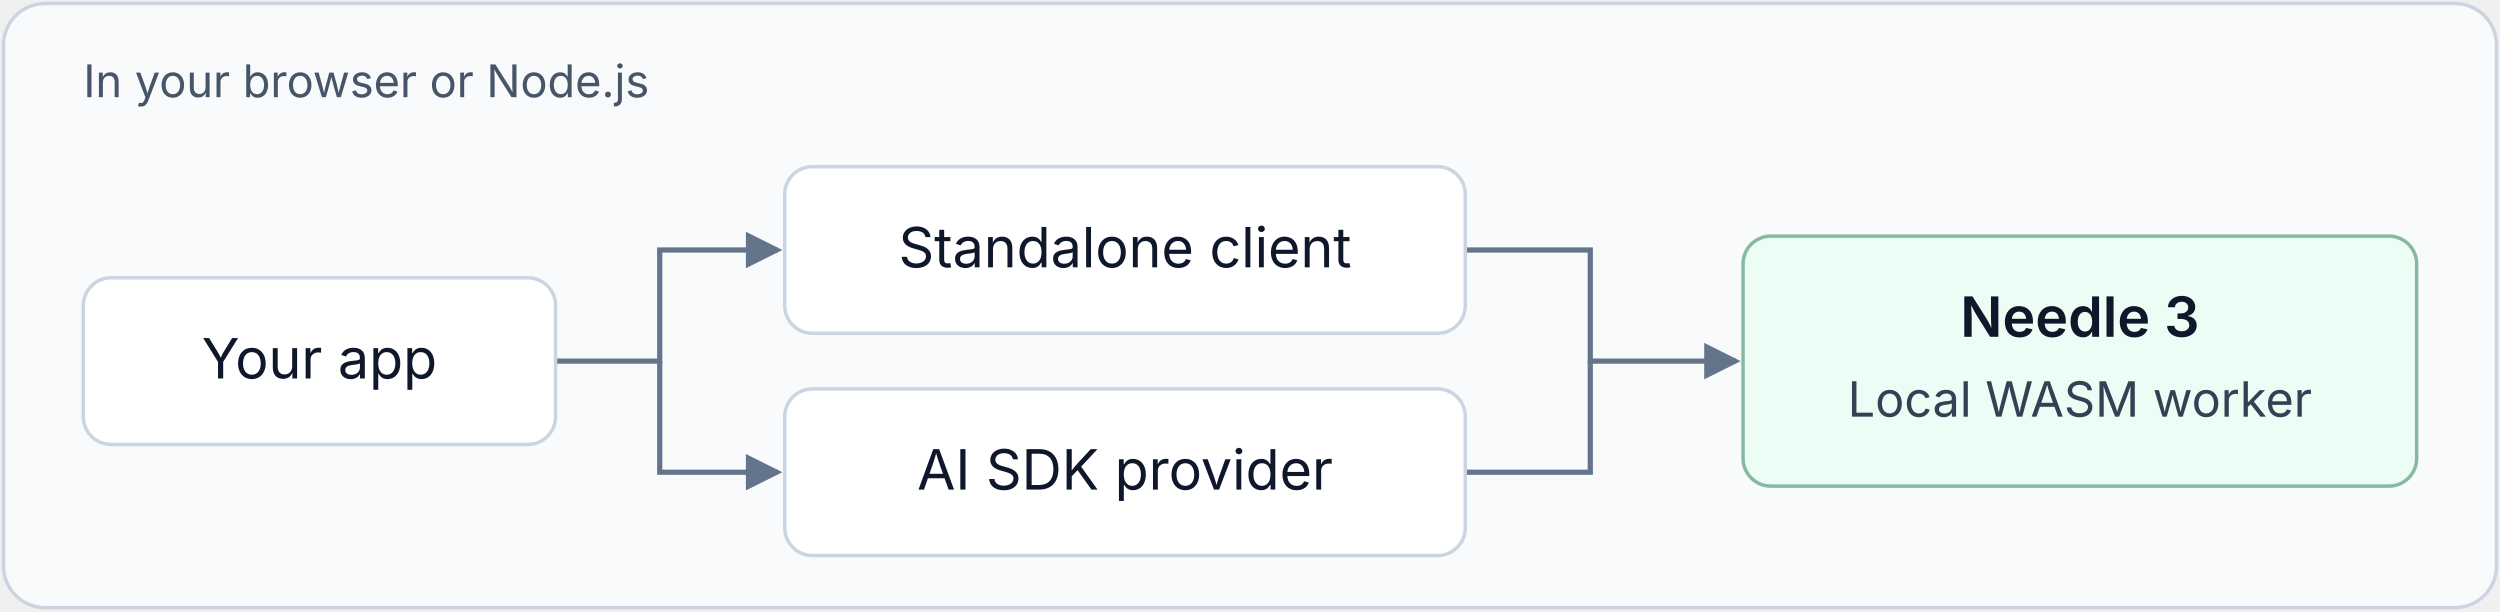
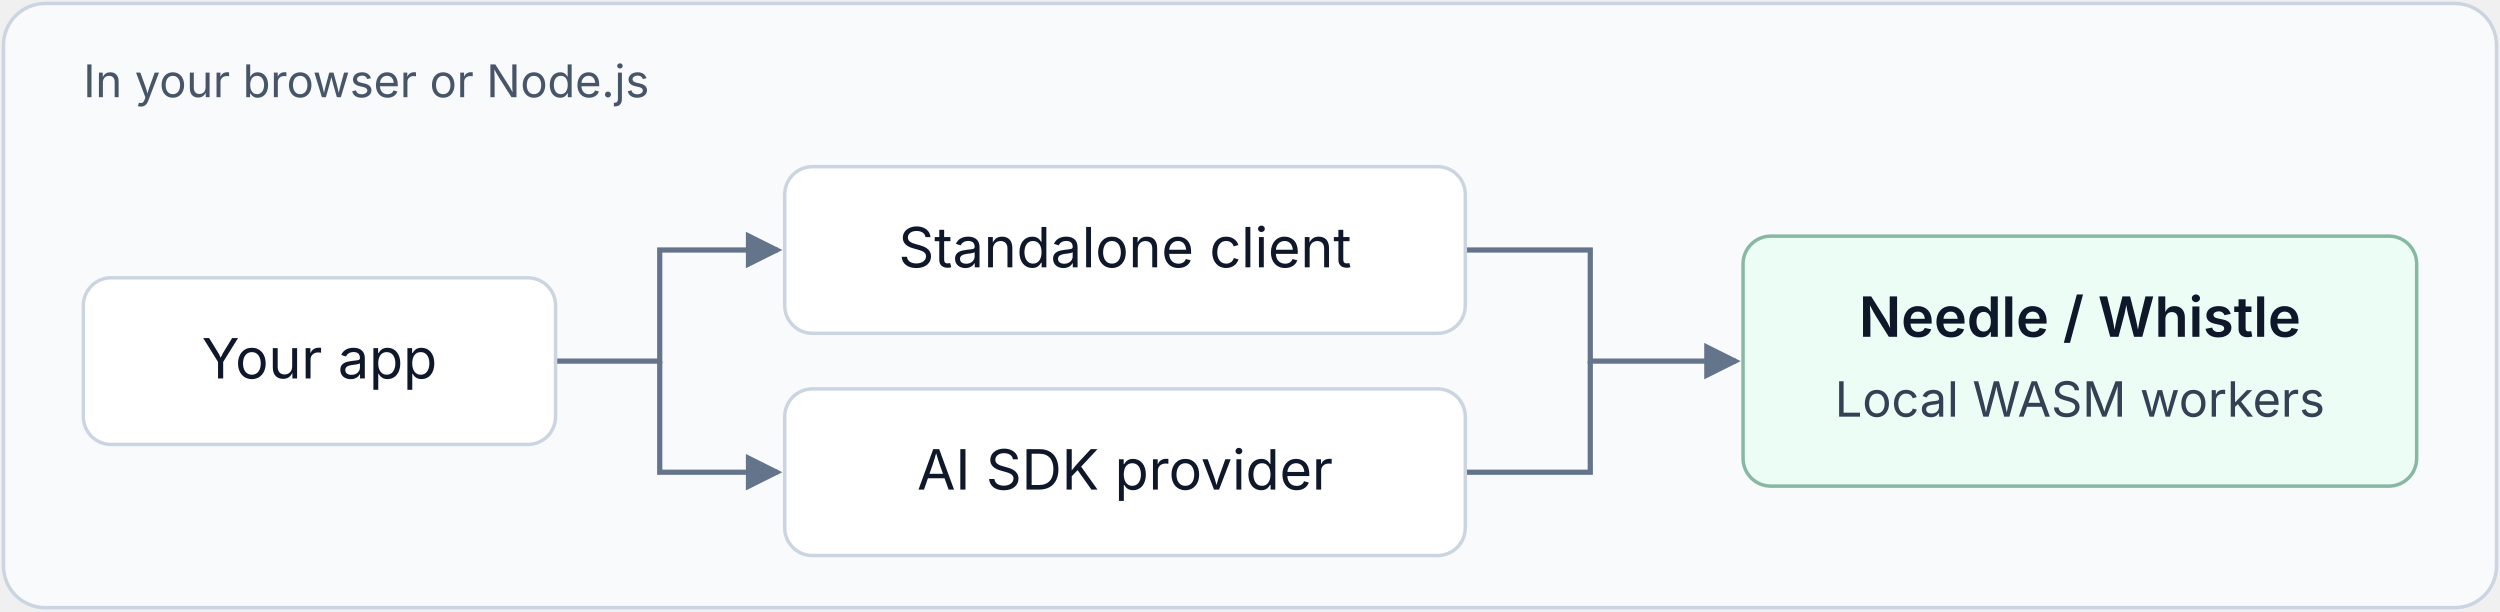
<svg xmlns="http://www.w3.org/2000/svg" width="720" height="176" viewBox="0 0 720 176" role="img" aria-labelledby="title description">
  <defs>
    <marker id="arrow" viewBox="0 0 8 8" refX="7" refY="4" markerWidth="7" markerHeight="7" orient="auto-start-reverse">
      <path d="M 0 0 L 8 4 L 0 8 Z" fill="#64748b" />
    </marker>
  </defs>
  <rect x="1" y="1" width="718" height="174" rx="12" fill="#f8fafc" stroke="#cbd5e1" />
  <g font-family="-apple-system, BlinkMacSystemFont, 'Segoe UI', sans-serif">
    <text x="24" y="28" font-size="13" fill="#475569">In your browser or Node.js</text>
    <g fill="none" stroke="#64748b" stroke-width="1.5" marker-end="url(#arrow)">
      <path d="M 160 104 H 190 V 72 H 224" />
      <path d="M 190 104 V 136 H 224" />
      <path d="M 422 72 H 458 V 104 H 500" />
      <path d="M 422 136 H 458 V 104" marker-end="none" />
    </g>
    <g fill="#ffffff" stroke="#cbd5e1">
      <rect x="24" y="80" width="136" height="48" rx="8" />
      <rect x="226" y="48" width="196" height="48" rx="8" />
      <rect x="226" y="112" width="196" height="48" rx="8" />
    </g>
    <rect x="502" y="68" width="194" height="72" rx="8" fill="#ecfdf5" stroke="#86b8a2" />
    <g fill="#0f172a" font-size="16" text-anchor="middle">
      <text x="92" y="109">Your app</text>
      <text x="324" y="77">Standalone client</text>
      <text x="324" y="141">AI SDK provider</text>
-       <text x="599" y="97" font-weight="600">Needle 3</text>
+       <text x="599" y="97" font-weight="600">Needle / Whistle</text>
    </g>
-     <text x="599" y="120" text-anchor="middle" font-size="14" fill="#334155">Local WASM worker</text>
+     <text x="599" y="120" text-anchor="middle" font-size="14" fill="#334155">Local WASM workers</text>
  </g>
</svg>
